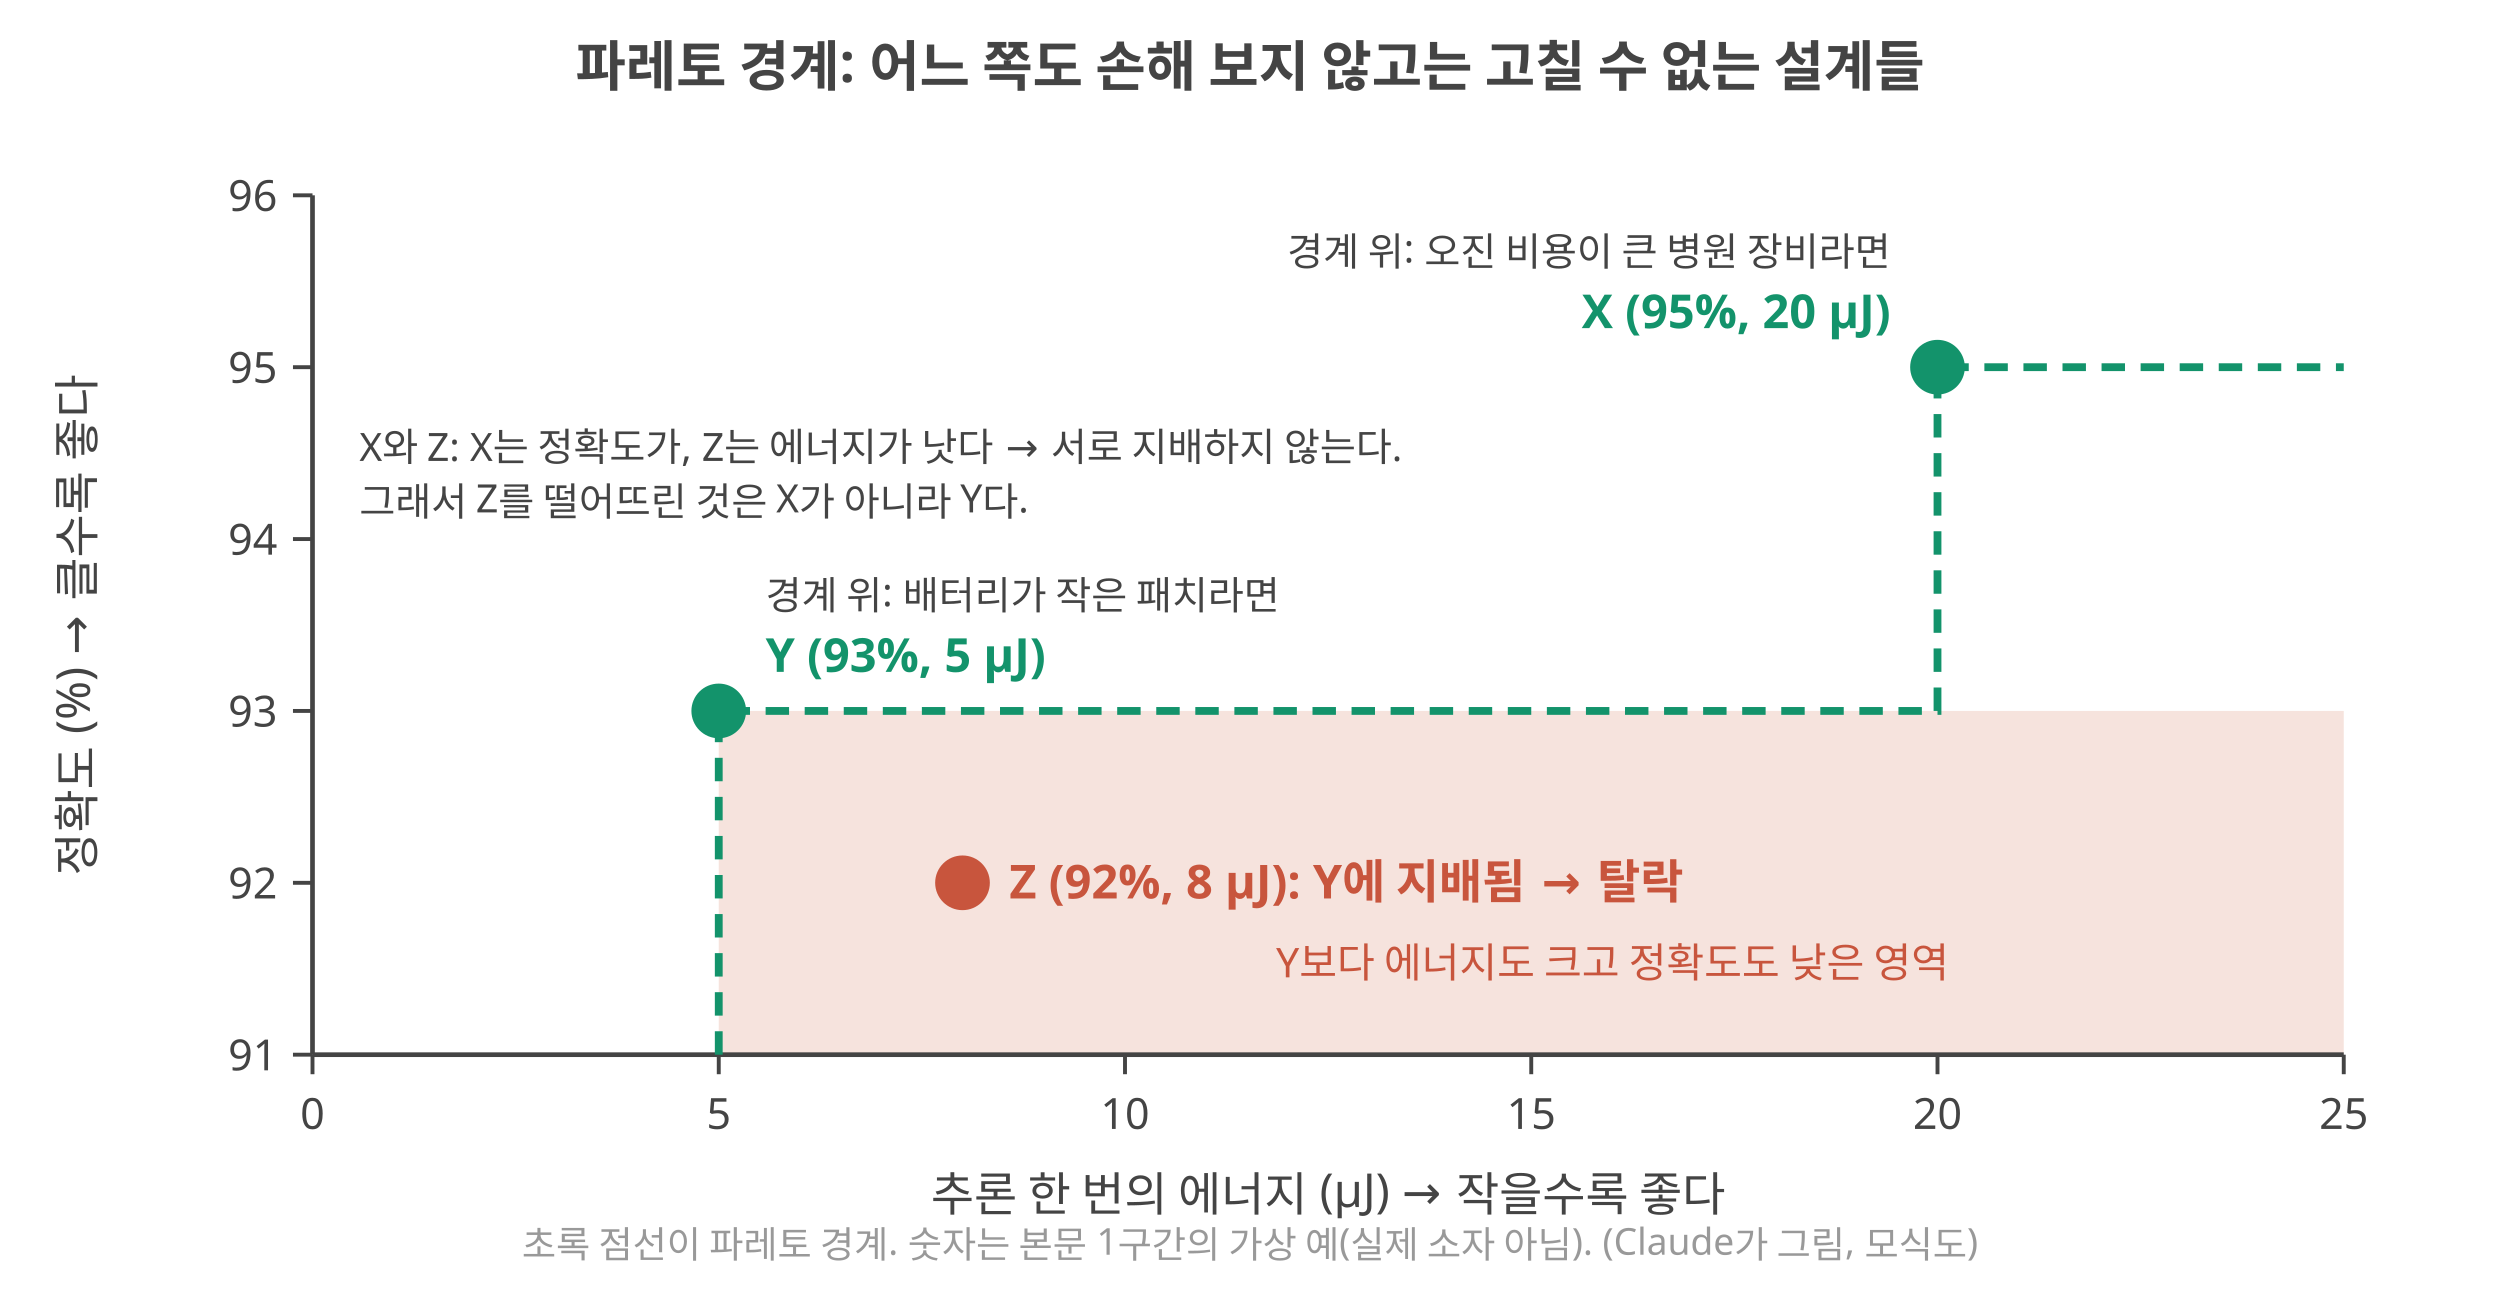
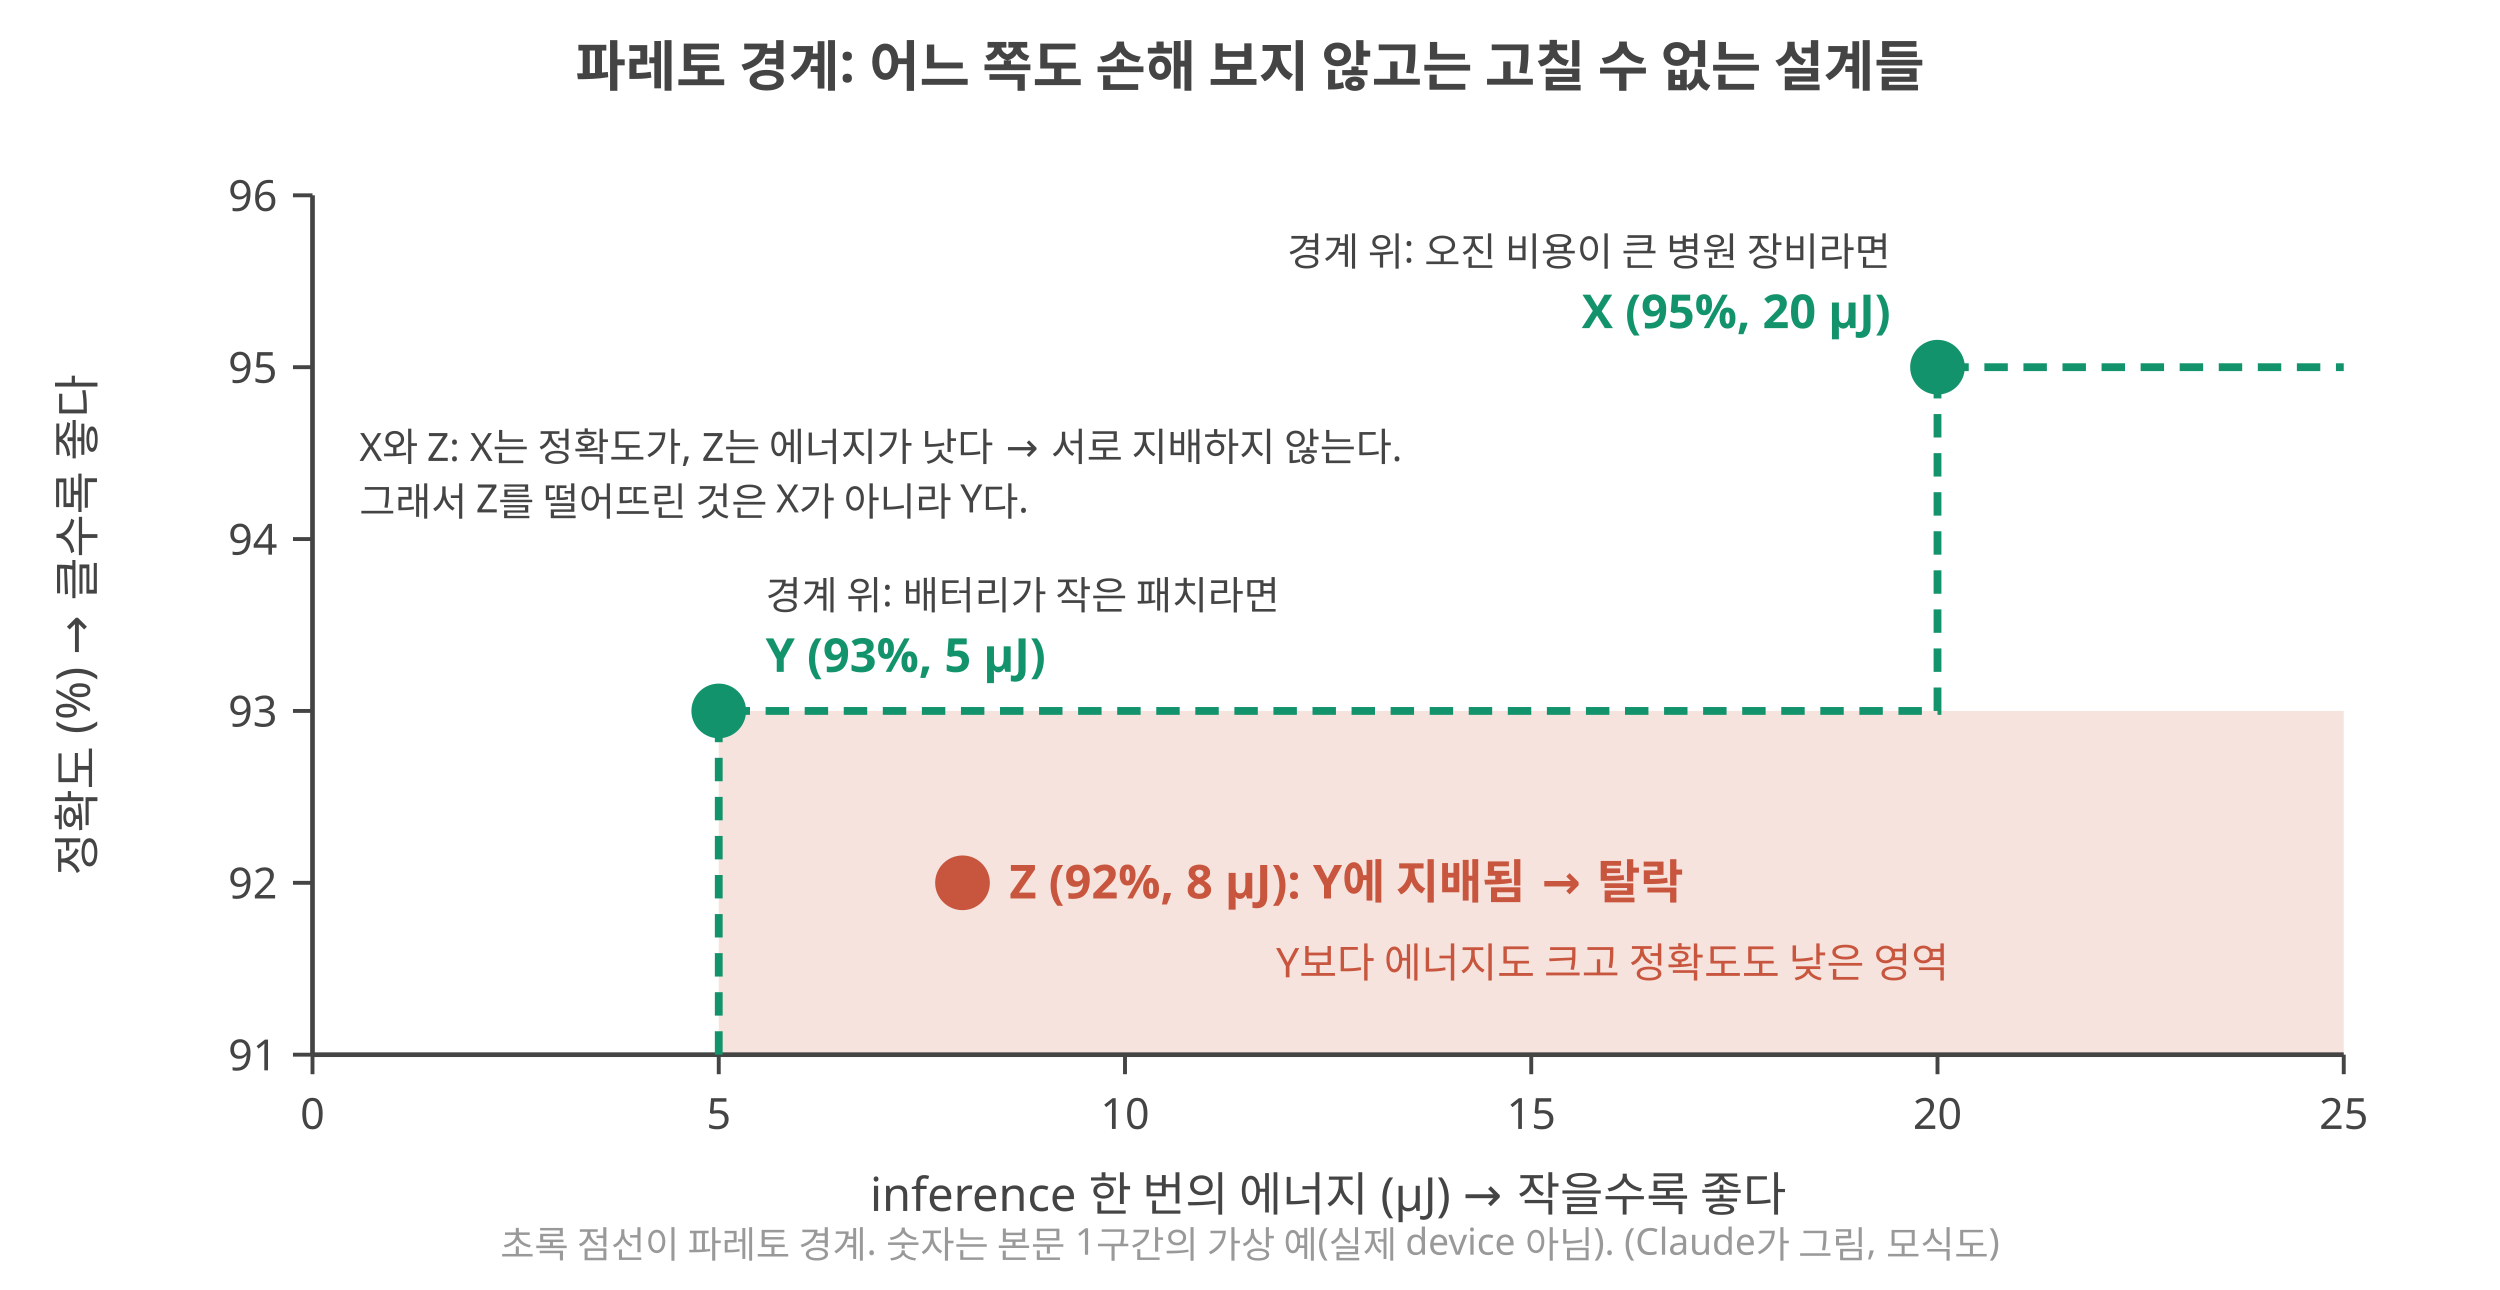
<svg xmlns="http://www.w3.org/2000/svg" viewBox="0 0 640 330" width="100%" font-family="Noto Sans KR, Malgun Gothic, sans-serif" font-size="13" fill="#444">
  <defs>
    <marker id="arr" viewBox="0 0 10 10" refX="9" refY="5" markerWidth="7" markerHeight="7" orient="auto-start-reverse">
      <path d="M0,0 L10,5 L0,10 z" fill="#444" />
    </marker>
  </defs>
  <text x="320.0" y="22.0" font-size="14" fill="#444" text-anchor="middle" font-weight="bold">파레토 경계: 어느 쪽도 손해 보지 않고는 고칠 수 없는 설계들</text>
  <rect x="184.0" y="182.0" width="416.0" height="88.0" rx="0" fill="#f6e3dd" stroke="none" stroke-width="1.2" />
  <text x="412.8" y="250.2" font-size="10.5" fill="#c8553d" text-anchor="middle" font-weight="normal">Y보다 에너지도 크고 정확도도 낮은 영역</text>
  <line x1="80.0" y1="270.0" x2="600.0" y2="270.0" stroke="#444" stroke-width="1.2" />
  <line x1="80.0" y1="270.0" x2="80.0" y2="50.0" stroke="#444" stroke-width="1.2" />
  <line x1="80.0" y1="270.0" x2="80.0" y2="275.0" stroke="#444" stroke-width="1" />
  <text x="80.0" y="289.0" font-size="11" fill="#444" text-anchor="middle" font-weight="normal">0</text>
  <line x1="184.0" y1="270.0" x2="184.0" y2="275.0" stroke="#444" stroke-width="1" />
  <text x="184.0" y="289.0" font-size="11" fill="#444" text-anchor="middle" font-weight="normal">5</text>
  <line x1="288.0" y1="270.0" x2="288.0" y2="275.0" stroke="#444" stroke-width="1" />
  <text x="288.0" y="289.0" font-size="11" fill="#444" text-anchor="middle" font-weight="normal">10</text>
  <line x1="392.0" y1="270.0" x2="392.0" y2="275.0" stroke="#444" stroke-width="1" />
  <text x="392.0" y="289.0" font-size="11" fill="#444" text-anchor="middle" font-weight="normal">15</text>
  <line x1="496.0" y1="270.0" x2="496.0" y2="275.0" stroke="#444" stroke-width="1" />
  <text x="496.0" y="289.0" font-size="11" fill="#444" text-anchor="middle" font-weight="normal">20</text>
  <line x1="600.0" y1="270.0" x2="600.0" y2="275.0" stroke="#444" stroke-width="1" />
  <text x="600.0" y="289.0" font-size="11" fill="#444" text-anchor="middle" font-weight="normal">25</text>
  <line x1="75.0" y1="270.0" x2="80.0" y2="270.0" stroke="#444" stroke-width="1" />
  <text x="71.0" y="274.0" font-size="11" fill="#444" text-anchor="end" font-weight="normal">91</text>
  <line x1="75.0" y1="226.0" x2="80.0" y2="226.0" stroke="#444" stroke-width="1" />
  <text x="71.0" y="230.0" font-size="11" fill="#444" text-anchor="end" font-weight="normal">92</text>
  <line x1="75.0" y1="182.0" x2="80.0" y2="182.0" stroke="#444" stroke-width="1" />
  <text x="71.0" y="186.0" font-size="11" fill="#444" text-anchor="end" font-weight="normal">93</text>
  <line x1="75.0" y1="138.0" x2="80.0" y2="138.0" stroke="#444" stroke-width="1" />
  <text x="71.0" y="142.0" font-size="11" fill="#444" text-anchor="end" font-weight="normal">94</text>
  <line x1="75.0" y1="94.0" x2="80.0" y2="94.0" stroke="#444" stroke-width="1" />
  <text x="71.0" y="98.0" font-size="11" fill="#444" text-anchor="end" font-weight="normal">95</text>
  <line x1="75.0" y1="50.0" x2="80.0" y2="50.0" stroke="#444" stroke-width="1" />
  <text x="71.0" y="54.0" font-size="11" fill="#444" text-anchor="end" font-weight="normal">96</text>
-   <text x="340.0" y="310.0" font-size="12" fill="#444" text-anchor="middle" font-weight="normal">추론 한 번의 에너지 (µJ) → 작을수록 좋다</text>
+   <text x="340.0" y="310.0" font-size="12" fill="#444" text-anchor="middle" font-weight="normal">inference 한 번의 에너지 (µJ) → 작을수록 좋다</text>
  <text x="24.0" y="160.0" font-size="12" fill="#444" text-anchor="middle" font-weight="normal" transform="rotate(-90 24 160.0)">정확도 (%) → 클수록 좋다</text>
  <polyline points="184.0,270.0 184.0,182.0 496.0,182.0 496.0,94.0 600.0,94.0" fill="none" stroke="#13936b" stroke-width="2" stroke-dasharray="6 4" />
  <circle cx="496.0" cy="94.0" r="7" fill="#13936b" />
  <circle cx="184.0" cy="182.0" r="7" fill="#13936b" />
  <circle cx="246.4" cy="226.0" r="7" fill="#c8553d" />
  <text x="484.0" y="84.0" font-size="12" fill="#13936b" text-anchor="end" font-weight="bold">X (95%, 20 µJ)</text>
  <text x="484.0" y="68.0" font-size="10" fill="#444" text-anchor="end" font-weight="normal">경계 위: 오진 비용이 큰 병원 장비라면</text>
  <text x="196.0" y="172.0" font-size="12" fill="#13936b" text-anchor="start" font-weight="bold">Y (93%, 5 µJ)</text>
  <text x="196.0" y="156.0" font-size="10" fill="#444" text-anchor="start" font-weight="normal">경계 위: 배터리가 작은 패치라면</text>
  <text x="258.4" y="230.0" font-size="12" fill="#c8553d" text-anchor="start" font-weight="bold">Z (92%, 8 µJ): Y에 지배됨 → 탈락</text>
  <text x="92.0" y="118.0" font-size="10" fill="#444" text-anchor="start" font-weight="normal">X와 Z: X는 정확도가, Z는 에너지가 낫다 → 서로 지배하지 않는다.</text>
  <text x="92.0" y="132.0" font-size="10" fill="#444" text-anchor="start" font-weight="normal">그래서 Z를 떨어뜨린 것은 X가 아니라 Y다.</text>
-   <text x="320.0" y="322.0" font-size="9.5" fill="#999" text-anchor="middle" font-weight="normal">초록 점선이 파레토 경계. 숫자는 본문 1구간의 가상 예(실제 소자 아님). (Claude가 그림, 모식도)</text>
+   <text x="320.0" y="322.0" font-size="9.5" fill="#999" text-anchor="middle" font-weight="normal">초록 점선이 파레토 경계. 숫자는 본문 1구간의 가상 예(실제 device 아님). (Claude가 그림, 모식도)</text>
</svg>
